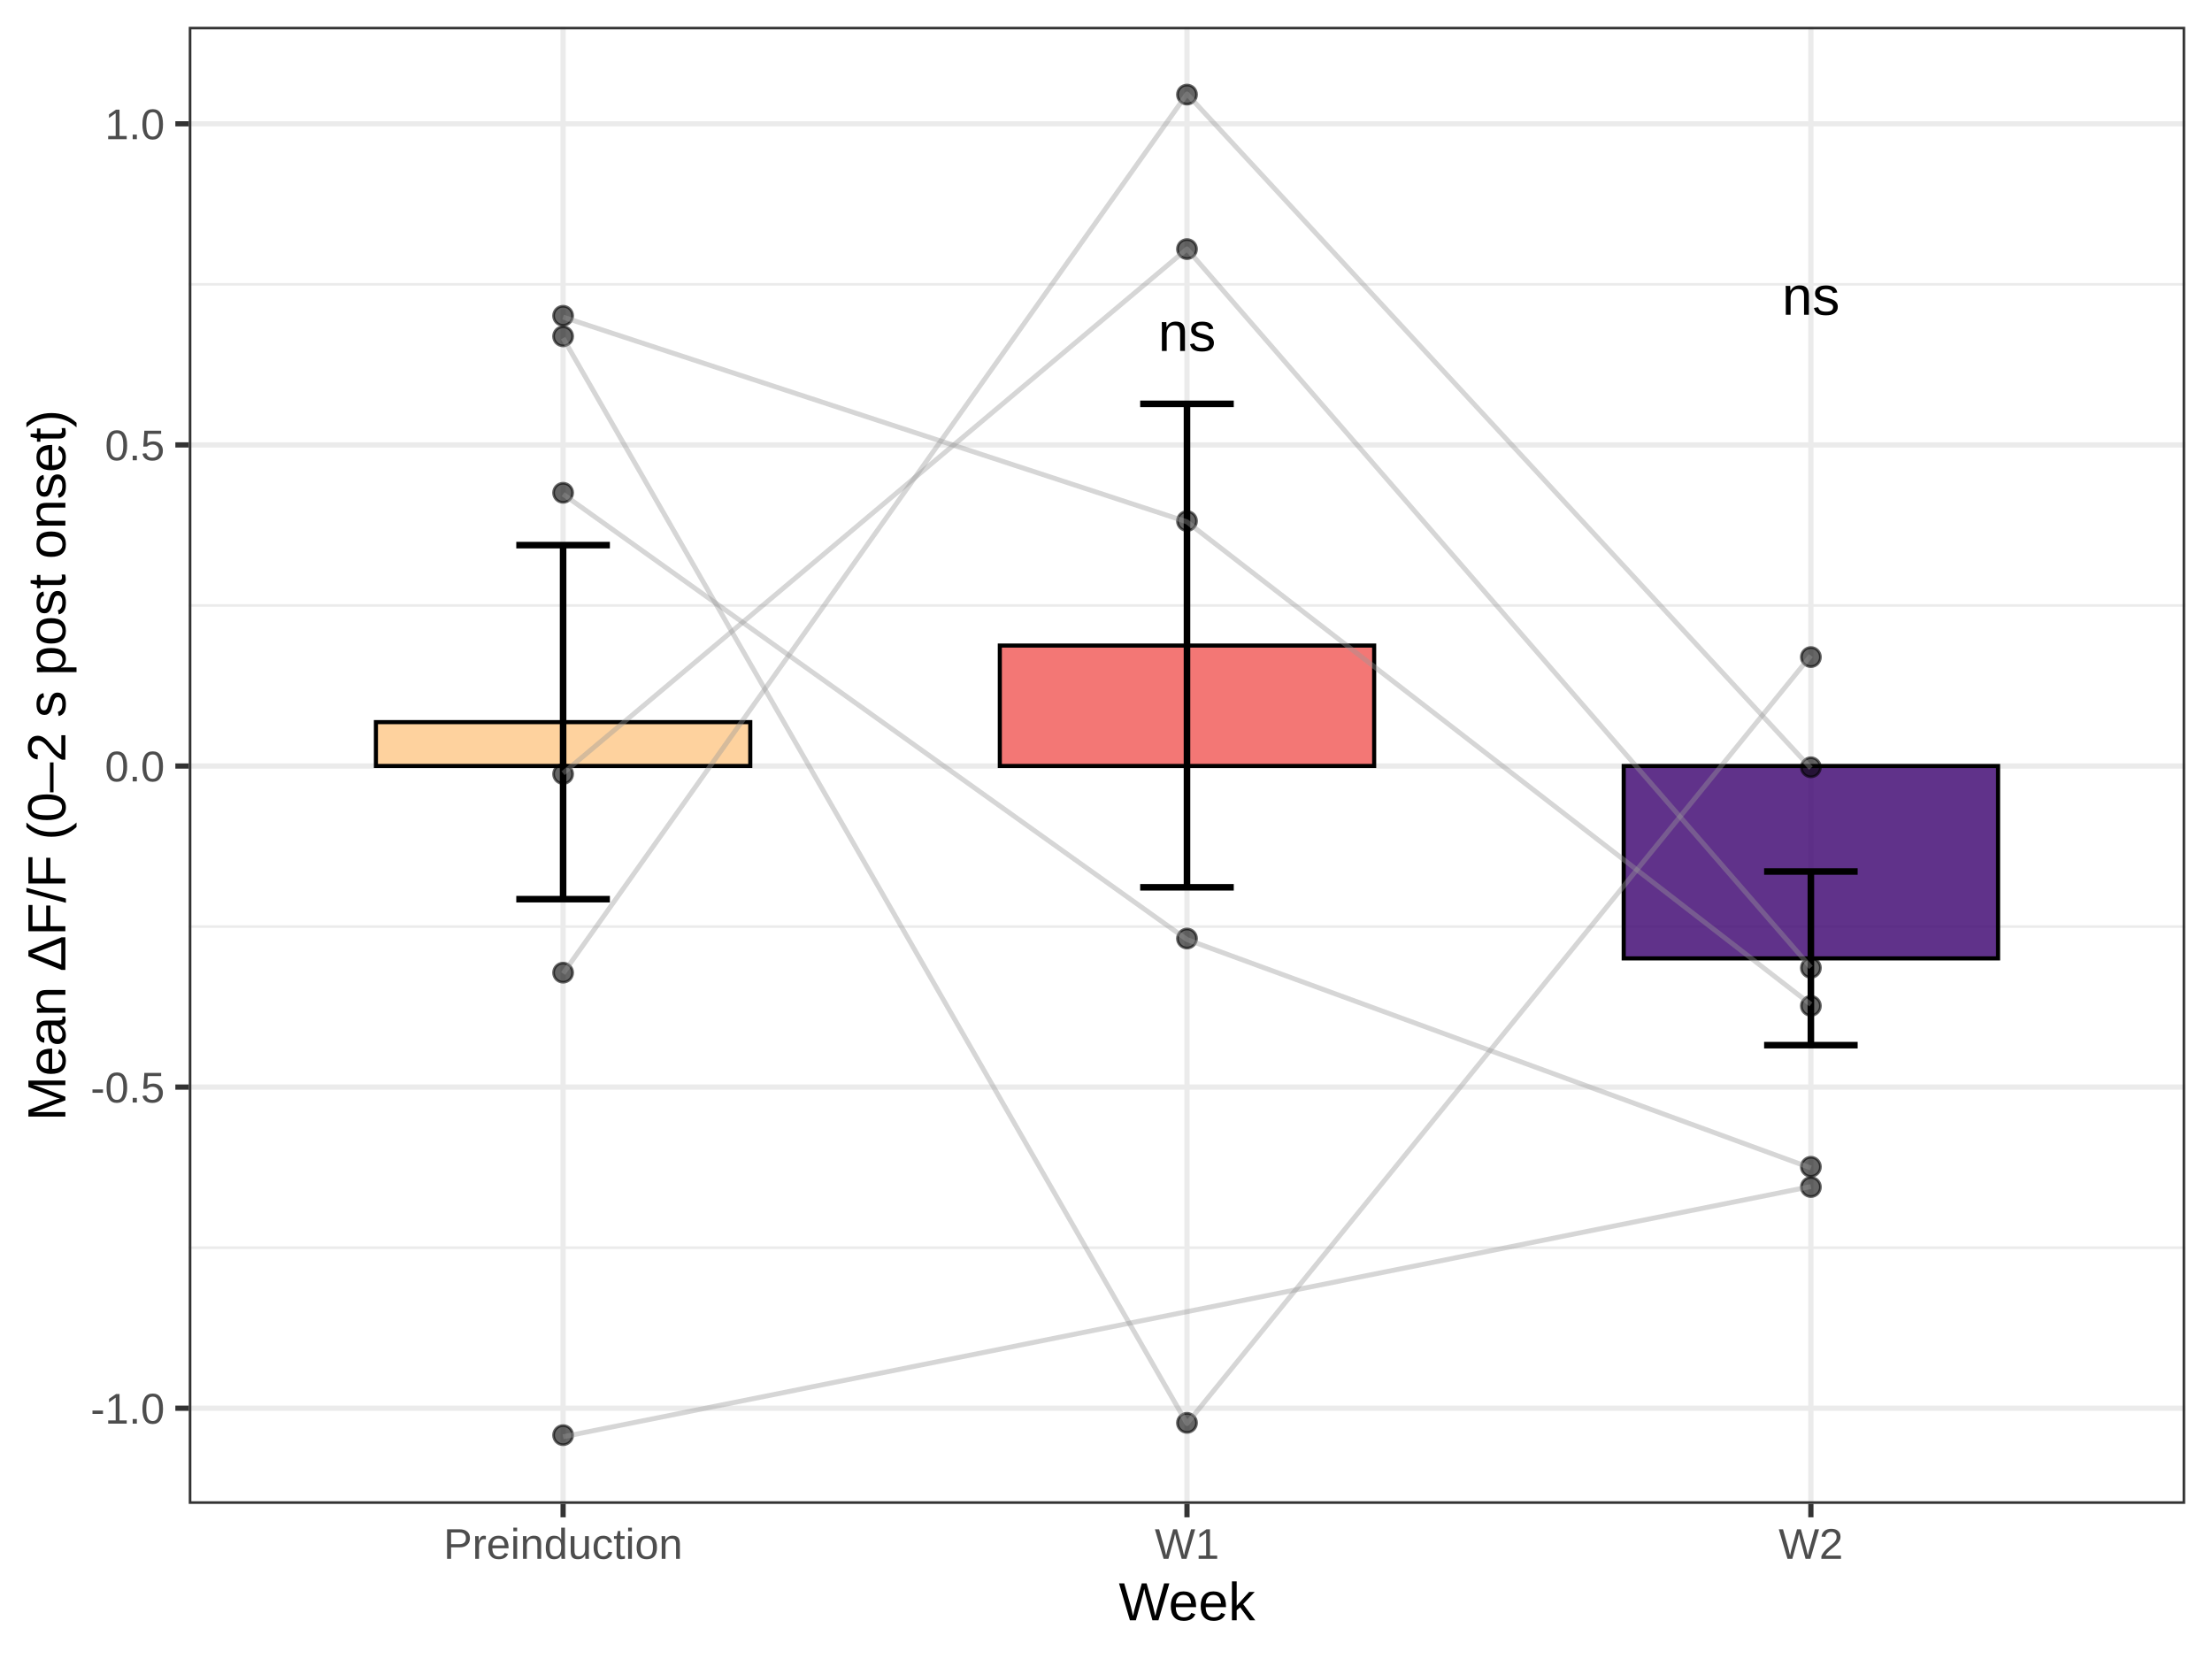
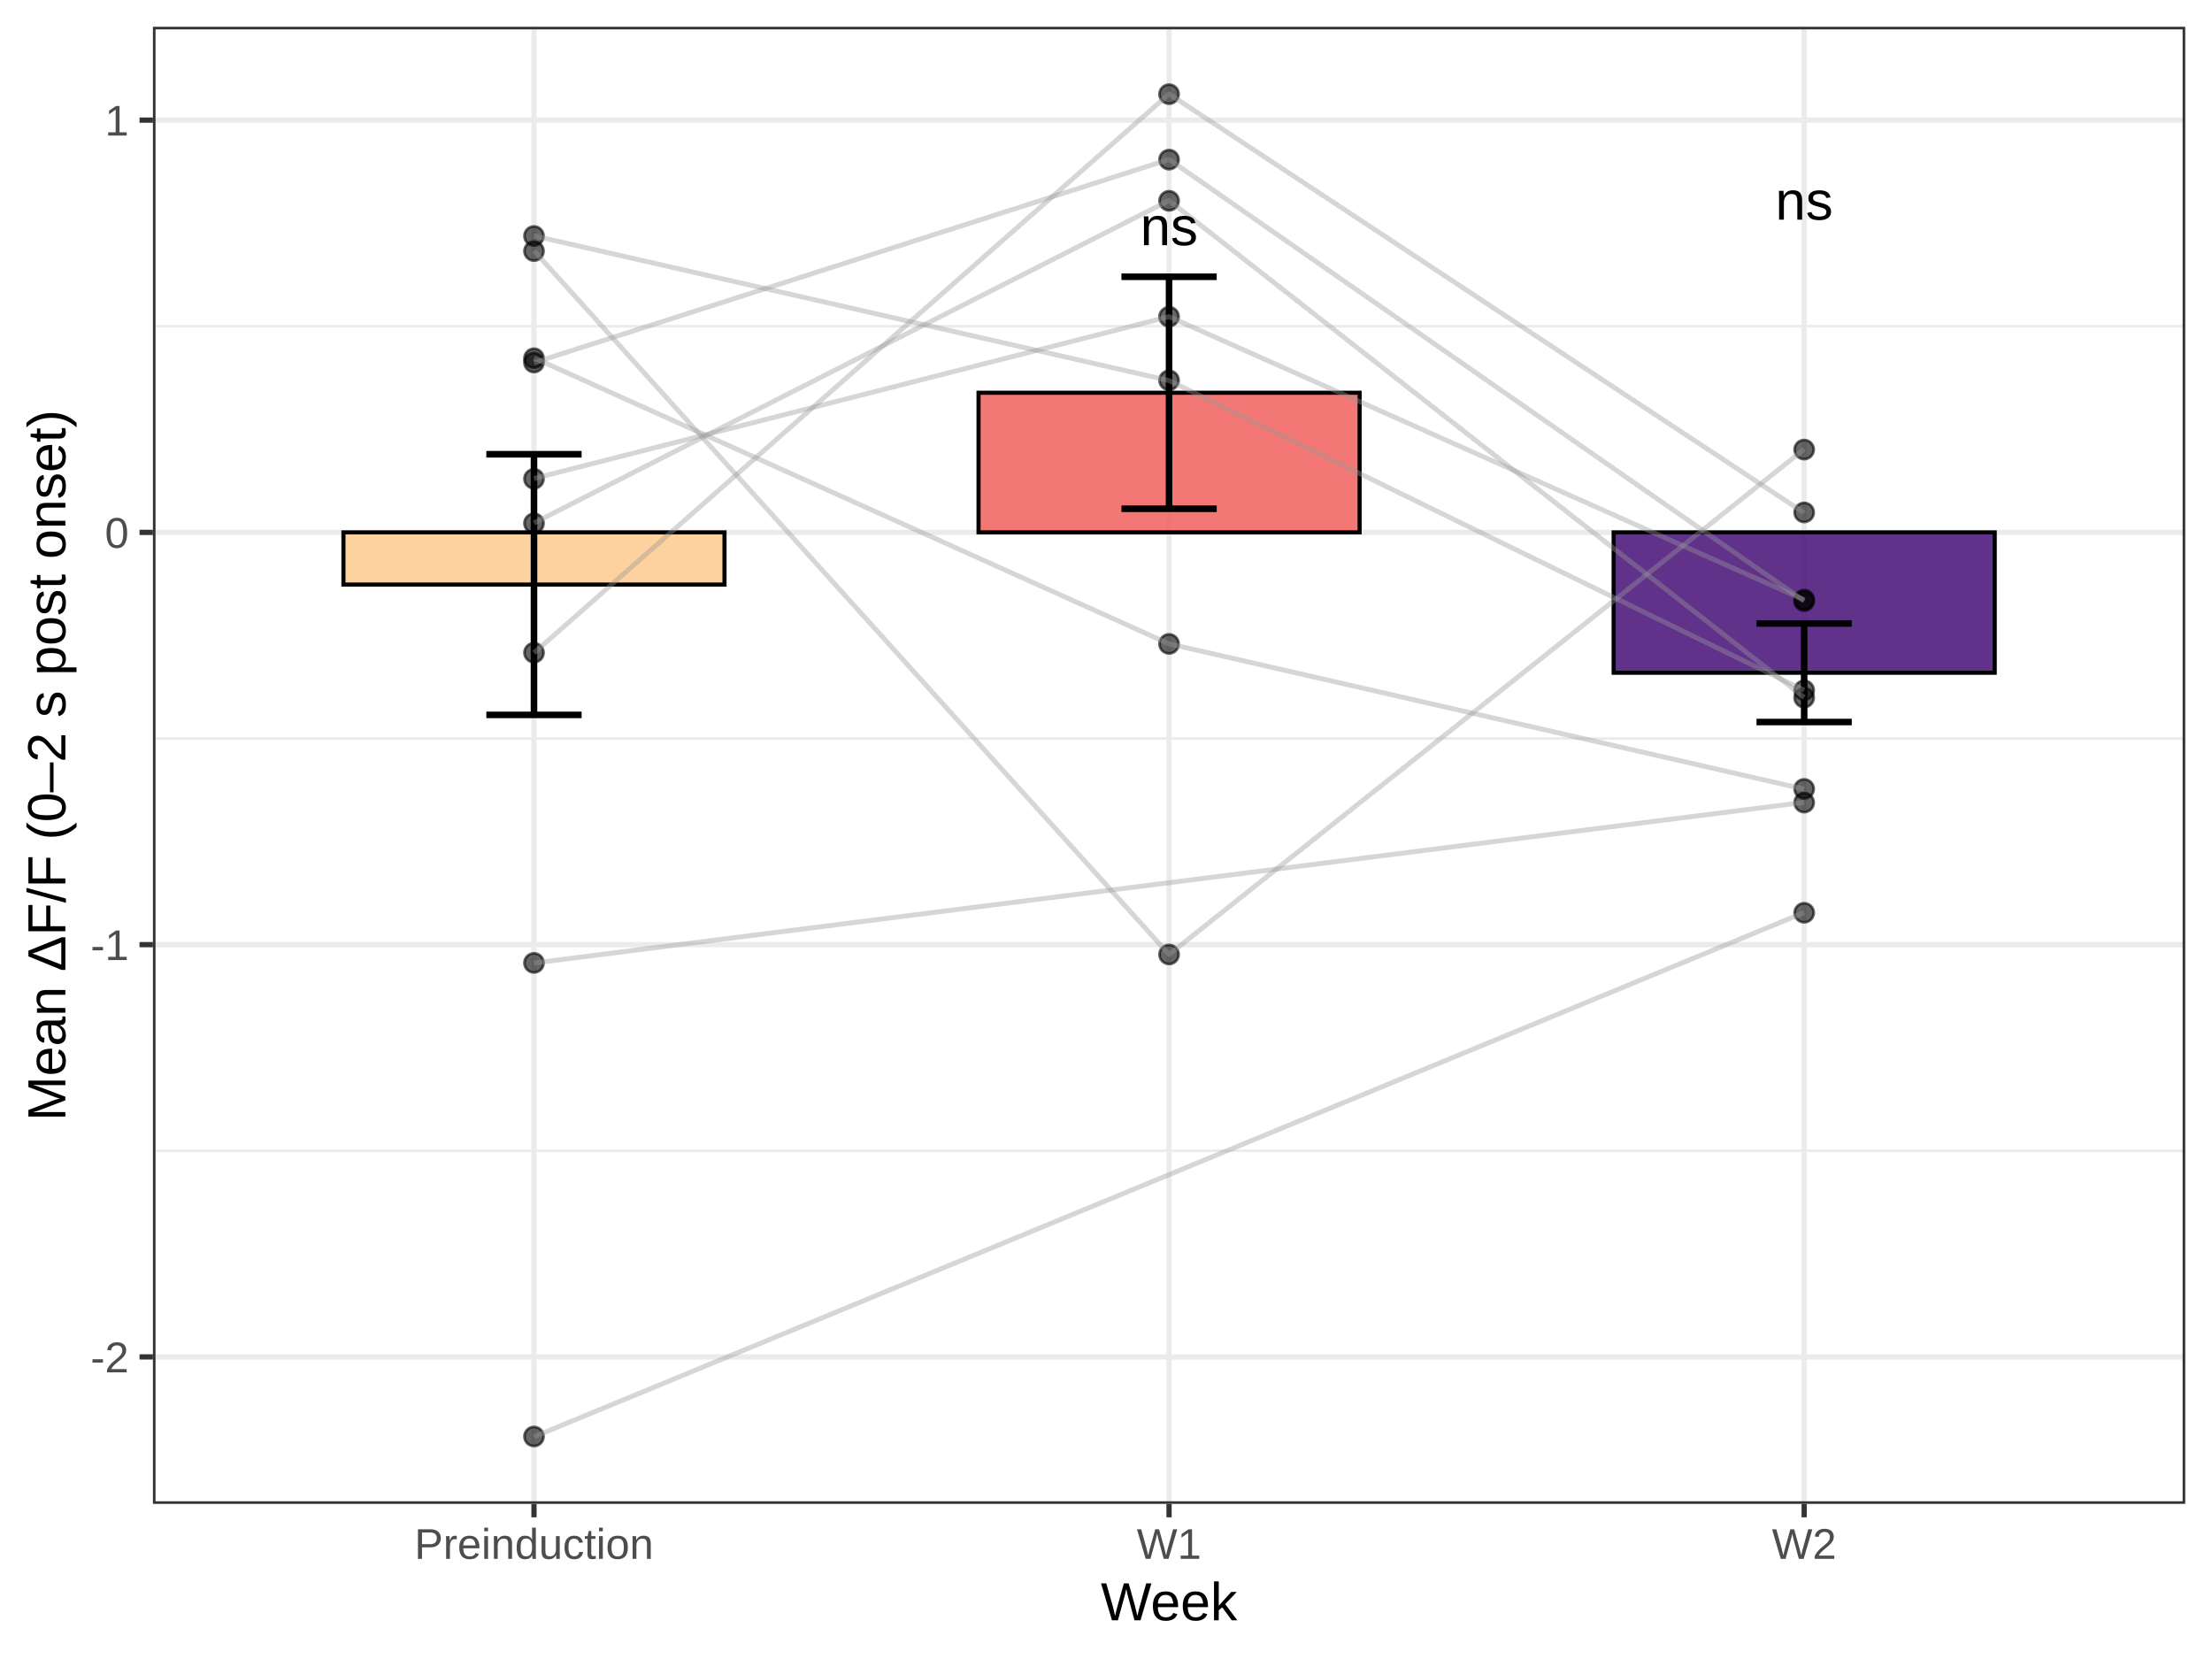
<svg xmlns="http://www.w3.org/2000/svg" class="svglite" width="576.00pt" height="432.00pt" viewBox="0 0 576.00 432.00">
  <defs>
    <style type="text/css">
    .svglite line, .svglite polyline, .svglite polygon, .svglite path, .svglite rect, .svglite circle {
      fill: none;
      stroke: #000000;
      stroke-linecap: round;
      stroke-linejoin: round;
      stroke-miterlimit: 10.00;
    }
    .svglite text {
      white-space: pre;
    }
  </style>
  </defs>
  <rect width="100%" height="100%" style="stroke: none; fill: #FFFFFF;" />
  <defs>
    <clipPath id="cpMC4wMHw1NzYuMDB8MC4wMHw0MzIuMDA=">
      <rect x="0.00" y="0.00" width="576.00" height="432.00" />
    </clipPath>
  </defs>
  <g clip-path="url(#cpMC4wMHw1NzYuMDB8MC4wMHw0MzIuMDA=)">
    <rect x="0.00" y="0.00" width="576.00" height="432.00" style="stroke-width: 1.36; stroke: #FFFFFF; fill: #FFFFFF;" />
  </g>
  <defs>
-     <clipPath id="cpNDkuMTV8NTY5LjAzfDYuOTd8MzkxLjYy">
-       <rect x="49.15" y="6.97" width="519.87" height="384.64" />
+     <clipPath id="cpMzkuODJ8NTY5LjAzfDYuOTd8MzkxLjYy">
+       <rect x="39.82" y="6.97" width="529.21" height="384.64" />
    </clipPath>
  </defs>
-   <g clip-path="url(#cpNDkuMTV8NTY5LjAzfDYuOTd8MzkxLjYy)">
-     <rect x="49.15" y="6.97" width="519.87" height="384.64" style="stroke-width: 1.36; stroke: none; fill: #FFFFFF;" />
-     <polyline points="49.15,324.89 569.03,324.89 " style="stroke-width: 0.68; stroke: #EBEBEB; stroke-linecap: butt;" />
-     <polyline points="49.15,241.27 569.03,241.27 " style="stroke-width: 0.68; stroke: #EBEBEB; stroke-linecap: butt;" />
-     <polyline points="49.15,157.66 569.03,157.66 " style="stroke-width: 0.68; stroke: #EBEBEB; stroke-linecap: butt;" />
-     <polyline points="49.15,74.04 569.03,74.04 " style="stroke-width: 0.68; stroke: #EBEBEB; stroke-linecap: butt;" />
-     <polyline points="49.15,366.70 569.03,366.70 " style="stroke-width: 1.36; stroke: #EBEBEB; stroke-linecap: butt;" />
-     <polyline points="49.15,283.08 569.03,283.08 " style="stroke-width: 1.36; stroke: #EBEBEB; stroke-linecap: butt;" />
-     <polyline points="49.15,199.47 569.03,199.47 " style="stroke-width: 1.36; stroke: #EBEBEB; stroke-linecap: butt;" />
-     <polyline points="49.15,115.85 569.03,115.85 " style="stroke-width: 1.36; stroke: #EBEBEB; stroke-linecap: butt;" />
-     <polyline points="49.15,32.24 569.03,32.24 " style="stroke-width: 1.36; stroke: #EBEBEB; stroke-linecap: butt;" />
-     <polyline points="146.63,391.62 146.63,6.97 " style="stroke-width: 1.36; stroke: #EBEBEB; stroke-linecap: butt;" />
-     <polyline points="309.09,391.62 309.09,6.97 " style="stroke-width: 1.36; stroke: #EBEBEB; stroke-linecap: butt;" />
-     <polyline points="471.55,391.62 471.55,6.97 " style="stroke-width: 1.36; stroke: #EBEBEB; stroke-linecap: butt;" />
-     <rect x="97.89" y="188.04" width="97.48" height="11.42" style="stroke-width: 1.07; stroke-linecap: butt; stroke-linejoin: miter; fill: #FECA8D; fill-opacity: 0.85;" />
-     <rect x="260.35" y="168.10" width="97.48" height="31.36" style="stroke-width: 1.07; stroke-linecap: butt; stroke-linejoin: miter; fill: #F1605D; fill-opacity: 0.85;" />
-     <rect x="422.81" y="199.47" width="97.48" height="50.09" style="stroke-width: 1.07; stroke-linecap: butt; stroke-linejoin: miter; fill: #440F76; fill-opacity: 0.85;" />
-     <polyline points="134.44,141.95 158.81,141.95 " style="stroke-width: 1.71; stroke-linecap: butt;" />
-     <polyline points="146.63,141.95 146.63,234.14 " style="stroke-width: 1.71; stroke-linecap: butt;" />
-     <polyline points="134.44,234.14 158.81,234.14 " style="stroke-width: 1.71; stroke-linecap: butt;" />
-     <polyline points="296.90,105.16 321.27,105.16 " style="stroke-width: 1.71; stroke-linecap: butt;" />
-     <polyline points="309.09,105.16 309.09,231.05 " style="stroke-width: 1.71; stroke-linecap: butt;" />
-     <polyline points="296.90,231.05 321.27,231.05 " style="stroke-width: 1.71; stroke-linecap: butt;" />
-     <polyline points="459.37,226.94 483.73,226.94 " style="stroke-width: 1.71; stroke-linecap: butt;" />
-     <polyline points="471.55,226.94 471.55,272.16 " style="stroke-width: 1.71; stroke-linecap: butt;" />
-     <polyline points="459.37,272.16 483.73,272.16 " style="stroke-width: 1.71; stroke-linecap: butt;" />
-     <circle cx="146.63" cy="253.28" r="2.49" style="stroke-width: 0.71; stroke: #000000; stroke-opacity: 0.60; fill: #000000; fill-opacity: 0.60;" />
-     <circle cx="146.63" cy="201.55" r="2.49" style="stroke-width: 0.71; stroke: #000000; stroke-opacity: 0.60; fill: #000000; fill-opacity: 0.60;" />
-     <circle cx="146.63" cy="128.32" r="2.49" style="stroke-width: 0.71; stroke: #000000; stroke-opacity: 0.60; fill: #000000; fill-opacity: 0.60;" />
-     <circle cx="146.63" cy="82.23" r="2.49" style="stroke-width: 0.71; stroke: #000000; stroke-opacity: 0.60; fill: #000000; fill-opacity: 0.60;" />
-     <circle cx="146.63" cy="87.58" r="2.49" style="stroke-width: 0.71; stroke: #000000; stroke-opacity: 0.60; fill: #000000; fill-opacity: 0.60;" />
-     <circle cx="146.63" cy="373.71" r="2.49" style="stroke-width: 0.71; stroke: #000000; stroke-opacity: 0.60; fill: #000000; fill-opacity: 0.60;" />
-     <circle cx="309.09" cy="24.63" r="2.49" style="stroke-width: 0.71; stroke: #000000; stroke-opacity: 0.60; fill: #000000; fill-opacity: 0.60;" />
-     <circle cx="309.09" cy="64.86" r="2.49" style="stroke-width: 0.71; stroke: #000000; stroke-opacity: 0.60; fill: #000000; fill-opacity: 0.60;" />
-     <circle cx="309.09" cy="244.39" r="2.49" style="stroke-width: 0.71; stroke: #000000; stroke-opacity: 0.60; fill: #000000; fill-opacity: 0.60;" />
-     <circle cx="309.09" cy="135.68" r="2.49" style="stroke-width: 0.71; stroke: #000000; stroke-opacity: 0.60; fill: #000000; fill-opacity: 0.60;" />
-     <circle cx="309.09" cy="370.51" r="2.49" style="stroke-width: 0.71; stroke: #000000; stroke-opacity: 0.60; fill: #000000; fill-opacity: 0.60;" />
-     <circle cx="471.55" cy="261.93" r="2.49" style="stroke-width: 0.71; stroke: #000000; stroke-opacity: 0.60; fill: #000000; fill-opacity: 0.60;" />
-     <circle cx="471.55" cy="171.10" r="2.49" style="stroke-width: 0.71; stroke: #000000; stroke-opacity: 0.60; fill: #000000; fill-opacity: 0.60;" />
-     <circle cx="471.55" cy="309.10" r="2.49" style="stroke-width: 0.71; stroke: #000000; stroke-opacity: 0.60; fill: #000000; fill-opacity: 0.60;" />
-     <circle cx="471.55" cy="199.80" r="2.49" style="stroke-width: 0.71; stroke: #000000; stroke-opacity: 0.60; fill: #000000; fill-opacity: 0.60;" />
-     <circle cx="471.55" cy="252.03" r="2.49" style="stroke-width: 0.71; stroke: #000000; stroke-opacity: 0.60; fill: #000000; fill-opacity: 0.60;" />
-     <circle cx="471.55" cy="303.83" r="2.49" style="stroke-width: 0.71; stroke: #000000; stroke-opacity: 0.60; fill: #000000; fill-opacity: 0.60;" />
-     <polyline points="146.63,201.34 309.09,64.82 471.55,251.92 " style="stroke-width: 1.28; stroke: #999999; stroke-opacity: 0.40; stroke-linecap: butt;" />
-     <polyline points="146.63,253.49 309.09,24.46 471.55,200.01 " style="stroke-width: 1.28; stroke: #999999; stroke-opacity: 0.40; stroke-linecap: butt;" />
-     <polyline points="146.63,88.05 309.09,370.69 471.55,170.71 " style="stroke-width: 1.28; stroke: #999999; stroke-opacity: 0.40; stroke-linecap: butt;" />
-     <polyline points="146.63,374.13 471.55,308.97 " style="stroke-width: 1.28; stroke: #999999; stroke-opacity: 0.40; stroke-linecap: butt;" />
-     <polyline points="146.63,128.68 309.09,244.66 471.55,304.14 " style="stroke-width: 1.28; stroke: #999999; stroke-opacity: 0.40; stroke-linecap: butt;" />
-     <polyline points="146.63,82.57 309.09,135.89 471.55,261.56 " style="stroke-width: 1.28; stroke: #999999; stroke-opacity: 0.40; stroke-linecap: butt;" />
-     <text x="309.09" y="91.40" text-anchor="middle" style="font-size: 14.23px; font-family: &quot;Arial&quot;;" textLength="15.01px" lengthAdjust="spacingAndGlyphs">ns</text>
-     <text x="471.55" y="81.97" text-anchor="middle" style="font-size: 14.23px; font-family: &quot;Arial&quot;;" textLength="15.01px" lengthAdjust="spacingAndGlyphs">ns</text>
-     <rect x="49.15" y="6.97" width="519.87" height="384.64" style="stroke-width: 1.36; stroke: #333333;" />
+   <g clip-path="url(#cpMzkuODJ8NTY5LjAzfDYuOTd8MzkxLjYy)">
+     <rect x="39.82" y="6.97" width="529.21" height="384.64" style="stroke-width: 1.36; stroke: none; fill: #FFFFFF;" />
+     <polyline points="39.82,299.66 569.03,299.66 " style="stroke-width: 0.68; stroke: #EBEBEB; stroke-linecap: butt;" />
+     <polyline points="39.82,192.31 569.03,192.31 " style="stroke-width: 0.68; stroke: #EBEBEB; stroke-linecap: butt;" />
+     <polyline points="39.82,84.96 569.03,84.96 " style="stroke-width: 0.68; stroke: #EBEBEB; stroke-linecap: butt;" />
+     <polyline points="39.82,353.33 569.03,353.33 " style="stroke-width: 1.36; stroke: #EBEBEB; stroke-linecap: butt;" />
+     <polyline points="39.82,245.98 569.03,245.98 " style="stroke-width: 1.36; stroke: #EBEBEB; stroke-linecap: butt;" />
+     <polyline points="39.82,138.63 569.03,138.63 " style="stroke-width: 1.36; stroke: #EBEBEB; stroke-linecap: butt;" />
+     <polyline points="39.82,31.28 569.03,31.28 " style="stroke-width: 1.36; stroke: #EBEBEB; stroke-linecap: butt;" />
+     <polyline points="139.05,391.62 139.05,6.97 " style="stroke-width: 1.36; stroke: #EBEBEB; stroke-linecap: butt;" />
+     <polyline points="304.42,391.62 304.42,6.97 " style="stroke-width: 1.36; stroke: #EBEBEB; stroke-linecap: butt;" />
+     <polyline points="469.80,391.62 469.80,6.97 " style="stroke-width: 1.36; stroke: #EBEBEB; stroke-linecap: butt;" />
+     <rect x="89.43" y="138.63" width="99.23" height="13.59" style="stroke-width: 1.07; stroke-linecap: butt; stroke-linejoin: miter; fill: #FECA8D; fill-opacity: 0.85;" />
+     <rect x="254.81" y="102.27" width="99.23" height="36.36" style="stroke-width: 1.07; stroke-linecap: butt; stroke-linejoin: miter; fill: #F1605D; fill-opacity: 0.85;" />
+     <rect x="420.19" y="138.63" width="99.23" height="36.55" style="stroke-width: 1.07; stroke-linecap: butt; stroke-linejoin: miter; fill: #440F76; fill-opacity: 0.85;" />
+     <polyline points="126.64,118.29 151.45,118.29 " style="stroke-width: 1.71; stroke-linecap: butt;" />
+     <polyline points="139.05,118.29 139.05,186.16 " style="stroke-width: 1.71; stroke-linecap: butt;" />
+     <polyline points="126.64,186.16 151.45,186.16 " style="stroke-width: 1.71; stroke-linecap: butt;" />
+     <polyline points="292.02,72.07 316.83,72.07 " style="stroke-width: 1.71; stroke-linecap: butt;" />
+     <polyline points="304.42,72.07 304.42,132.48 " style="stroke-width: 1.71; stroke-linecap: butt;" />
+     <polyline points="292.02,132.48 316.83,132.48 " style="stroke-width: 1.71; stroke-linecap: butt;" />
+     <polyline points="457.40,162.35 482.20,162.35 " style="stroke-width: 1.71; stroke-linecap: butt;" />
+     <polyline points="469.80,162.35 469.80,188.01 " style="stroke-width: 1.71; stroke-linecap: butt;" />
+     <polyline points="457.40,188.01 482.20,188.01 " style="stroke-width: 1.71; stroke-linecap: butt;" />
+     <circle cx="139.05" cy="374.06" r="2.49" style="stroke-width: 0.71; stroke: #000000; stroke-opacity: 0.60; fill: #000000; fill-opacity: 0.60;" />
+     <circle cx="139.05" cy="124.68" r="2.49" style="stroke-width: 0.71; stroke: #000000; stroke-opacity: 0.60; fill: #000000; fill-opacity: 0.60;" />
+     <circle cx="139.05" cy="94.40" r="2.49" style="stroke-width: 0.71; stroke: #000000; stroke-opacity: 0.60; fill: #000000; fill-opacity: 0.60;" />
+     <circle cx="139.05" cy="169.96" r="2.49" style="stroke-width: 0.71; stroke: #000000; stroke-opacity: 0.60; fill: #000000; fill-opacity: 0.60;" />
+     <circle cx="139.05" cy="136.26" r="2.49" style="stroke-width: 0.71; stroke: #000000; stroke-opacity: 0.60; fill: #000000; fill-opacity: 0.60;" />
+     <circle cx="139.05" cy="93.29" r="2.49" style="stroke-width: 0.71; stroke: #000000; stroke-opacity: 0.60; fill: #000000; fill-opacity: 0.60;" />
+     <circle cx="139.05" cy="61.45" r="2.49" style="stroke-width: 0.71; stroke: #000000; stroke-opacity: 0.60; fill: #000000; fill-opacity: 0.60;" />
+     <circle cx="139.05" cy="65.38" r="2.49" style="stroke-width: 0.71; stroke: #000000; stroke-opacity: 0.60; fill: #000000; fill-opacity: 0.60;" />
+     <circle cx="139.05" cy="250.74" r="2.49" style="stroke-width: 0.71; stroke: #000000; stroke-opacity: 0.60; fill: #000000; fill-opacity: 0.60;" />
+     <circle cx="304.42" cy="24.52" r="2.49" style="stroke-width: 0.71; stroke: #000000; stroke-opacity: 0.60; fill: #000000; fill-opacity: 0.60;" />
+     <circle cx="304.42" cy="52.29" r="2.49" style="stroke-width: 0.71; stroke: #000000; stroke-opacity: 0.60; fill: #000000; fill-opacity: 0.60;" />
+     <circle cx="304.42" cy="167.67" r="2.49" style="stroke-width: 0.71; stroke: #000000; stroke-opacity: 0.60; fill: #000000; fill-opacity: 0.60;" />
+     <circle cx="304.42" cy="82.47" r="2.49" style="stroke-width: 0.71; stroke: #000000; stroke-opacity: 0.60; fill: #000000; fill-opacity: 0.60;" />
+     <circle cx="304.42" cy="41.57" r="2.49" style="stroke-width: 0.71; stroke: #000000; stroke-opacity: 0.60; fill: #000000; fill-opacity: 0.60;" />
+     <circle cx="304.42" cy="99.03" r="2.49" style="stroke-width: 0.71; stroke: #000000; stroke-opacity: 0.60; fill: #000000; fill-opacity: 0.60;" />
+     <circle cx="304.42" cy="248.54" r="2.49" style="stroke-width: 0.71; stroke: #000000; stroke-opacity: 0.60; fill: #000000; fill-opacity: 0.60;" />
+     <circle cx="469.80" cy="179.74" r="2.49" style="stroke-width: 0.71; stroke: #000000; stroke-opacity: 0.60; fill: #000000; fill-opacity: 0.60;" />
+     <circle cx="469.80" cy="117.07" r="2.49" style="stroke-width: 0.71; stroke: #000000; stroke-opacity: 0.60; fill: #000000; fill-opacity: 0.60;" />
+     <circle cx="469.80" cy="208.99" r="2.49" style="stroke-width: 0.71; stroke: #000000; stroke-opacity: 0.60; fill: #000000; fill-opacity: 0.60;" />
+     <circle cx="469.80" cy="133.44" r="2.49" style="stroke-width: 0.71; stroke: #000000; stroke-opacity: 0.60; fill: #000000; fill-opacity: 0.60;" />
+     <circle cx="469.80" cy="181.67" r="2.49" style="stroke-width: 0.71; stroke: #000000; stroke-opacity: 0.60; fill: #000000; fill-opacity: 0.60;" />
+     <circle cx="469.80" cy="205.43" r="2.49" style="stroke-width: 0.71; stroke: #000000; stroke-opacity: 0.60; fill: #000000; fill-opacity: 0.60;" />
+     <circle cx="469.80" cy="237.68" r="2.49" style="stroke-width: 0.71; stroke: #000000; stroke-opacity: 0.60; fill: #000000; fill-opacity: 0.60;" />
+     <circle cx="469.80" cy="156.54" r="2.49" style="stroke-width: 0.71; stroke: #000000; stroke-opacity: 0.60; fill: #000000; fill-opacity: 0.60;" />
+     <circle cx="469.80" cy="156.12" r="2.49" style="stroke-width: 0.71; stroke: #000000; stroke-opacity: 0.60; fill: #000000; fill-opacity: 0.60;" />
+     <polyline points="139.05,136.18 304.42,52.20 469.80,181.63 " style="stroke-width: 1.28; stroke: #999999; stroke-opacity: 0.40; stroke-linecap: butt;" />
+     <polyline points="139.05,170.00 304.42,24.46 469.80,133.55 " style="stroke-width: 1.28; stroke: #999999; stroke-opacity: 0.40; stroke-linecap: butt;" />
+     <polyline points="139.05,65.30 304.42,248.55 469.80,116.98 " style="stroke-width: 1.28; stroke: #999999; stroke-opacity: 0.40; stroke-linecap: butt;" />
+     <polyline points="139.05,250.76 469.80,208.93 " style="stroke-width: 1.28; stroke: #999999; stroke-opacity: 0.40; stroke-linecap: butt;" />
+     <polyline points="139.05,93.20 304.42,167.65 469.80,205.49 " style="stroke-width: 1.28; stroke: #999999; stroke-opacity: 0.40; stroke-linecap: butt;" />
+     <polyline points="139.05,124.60 304.42,82.45 469.80,156.19 " style="stroke-width: 1.28; stroke: #999999; stroke-opacity: 0.40; stroke-linecap: butt;" />
+     <polyline points="139.05,61.42 304.42,99.10 469.80,179.75 " style="stroke-width: 1.28; stroke: #999999; stroke-opacity: 0.40; stroke-linecap: butt;" />
+     <polyline points="139.05,374.13 469.80,237.62 " style="stroke-width: 1.28; stroke: #999999; stroke-opacity: 0.40; stroke-linecap: butt;" />
+     <polyline points="139.05,94.44 304.42,41.51 469.80,156.49 " style="stroke-width: 1.28; stroke: #999999; stroke-opacity: 0.40; stroke-linecap: butt;" />
+     <text x="304.42" y="63.85" text-anchor="middle" style="font-size: 14.23px; font-family: &quot;Arial&quot;;" textLength="15.01px" lengthAdjust="spacingAndGlyphs">ns</text>
+     <text x="469.80" y="57.20" text-anchor="middle" style="font-size: 14.23px; font-family: &quot;Arial&quot;;" textLength="15.01px" lengthAdjust="spacingAndGlyphs">ns</text>
+     <rect x="39.82" y="6.97" width="529.21" height="384.64" style="stroke-width: 1.36; stroke: #333333;" />
  </g>
  <g clip-path="url(#cpMC4wMHw1NzYuMDB8MC4wMHw0MzIuMDA=)">
-     <text x="42.88" y="370.71" text-anchor="end" style="font-size: 11.20px;fill: #4D4D4D; font-family: &quot;Arial&quot;;" textLength="19.27px" lengthAdjust="spacingAndGlyphs">-1.0</text>
-     <text x="42.88" y="287.09" text-anchor="end" style="font-size: 11.20px;fill: #4D4D4D; font-family: &quot;Arial&quot;;" textLength="19.27px" lengthAdjust="spacingAndGlyphs">-0.5</text>
-     <text x="42.88" y="203.48" text-anchor="end" style="font-size: 11.20px;fill: #4D4D4D; font-family: &quot;Arial&quot;;" textLength="15.55px" lengthAdjust="spacingAndGlyphs">0.0</text>
-     <text x="42.88" y="119.86" text-anchor="end" style="font-size: 11.20px;fill: #4D4D4D; font-family: &quot;Arial&quot;;" textLength="15.55px" lengthAdjust="spacingAndGlyphs">0.5</text>
-     <text x="42.88" y="36.25" text-anchor="end" style="font-size: 11.20px;fill: #4D4D4D; font-family: &quot;Arial&quot;;" textLength="15.55px" lengthAdjust="spacingAndGlyphs">1.0</text>
-     <polyline points="45.66,366.70 49.15,366.70 " style="stroke-width: 1.36; stroke: #333333; stroke-linecap: butt;" />
-     <polyline points="45.66,283.08 49.15,283.08 " style="stroke-width: 1.36; stroke: #333333; stroke-linecap: butt;" />
-     <polyline points="45.66,199.47 49.15,199.47 " style="stroke-width: 1.36; stroke: #333333; stroke-linecap: butt;" />
-     <polyline points="45.66,115.85 49.15,115.85 " style="stroke-width: 1.36; stroke: #333333; stroke-linecap: butt;" />
-     <polyline points="45.66,32.24 49.15,32.24 " style="stroke-width: 1.36; stroke: #333333; stroke-linecap: butt;" />
-     <polyline points="146.63,395.10 146.63,391.62 " style="stroke-width: 1.36; stroke: #333333; stroke-linecap: butt;" />
-     <polyline points="309.09,395.10 309.09,391.62 " style="stroke-width: 1.36; stroke: #333333; stroke-linecap: butt;" />
-     <polyline points="471.55,395.10 471.55,391.62 " style="stroke-width: 1.36; stroke: #333333; stroke-linecap: butt;" />
-     <text x="146.63" y="405.92" text-anchor="middle" style="font-size: 11.20px;fill: #4D4D4D; font-family: &quot;Arial&quot;;" textLength="62.18px" lengthAdjust="spacingAndGlyphs">Preinduction</text>
-     <text x="309.09" y="405.92" text-anchor="middle" style="font-size: 11.20px;fill: #4D4D4D; font-family: &quot;Arial&quot;;" textLength="16.78px" lengthAdjust="spacingAndGlyphs">W1</text>
-     <text x="471.55" y="405.92" text-anchor="middle" style="font-size: 11.20px;fill: #4D4D4D; font-family: &quot;Arial&quot;;" textLength="16.78px" lengthAdjust="spacingAndGlyphs">W2</text>
-     <text x="309.09" y="421.93" text-anchor="middle" style="font-size: 14.00px; font-family: &quot;Arial&quot;;" textLength="35.78px" lengthAdjust="spacingAndGlyphs">Week</text>
+     <text x="33.54" y="357.35" text-anchor="end" style="font-size: 11.20px;fill: #4D4D4D; font-family: &quot;Arial&quot;;" textLength="9.94px" lengthAdjust="spacingAndGlyphs">-2</text>
+     <text x="33.54" y="250.00" text-anchor="end" style="font-size: 11.20px;fill: #4D4D4D; font-family: &quot;Arial&quot;;" textLength="9.94px" lengthAdjust="spacingAndGlyphs">-1</text>
+     <text x="33.54" y="142.65" text-anchor="end" style="font-size: 11.20px;fill: #4D4D4D; font-family: &quot;Arial&quot;;" textLength="6.22px" lengthAdjust="spacingAndGlyphs">0</text>
+     <text x="33.54" y="35.30" text-anchor="end" style="font-size: 11.20px;fill: #4D4D4D; font-family: &quot;Arial&quot;;" textLength="6.22px" lengthAdjust="spacingAndGlyphs">1</text>
+     <polyline points="36.33,353.33 39.82,353.33 " style="stroke-width: 1.36; stroke: #333333; stroke-linecap: butt;" />
+     <polyline points="36.33,245.98 39.82,245.98 " style="stroke-width: 1.36; stroke: #333333; stroke-linecap: butt;" />
+     <polyline points="36.33,138.63 39.82,138.63 " style="stroke-width: 1.36; stroke: #333333; stroke-linecap: butt;" />
+     <polyline points="36.33,31.28 39.82,31.28 " style="stroke-width: 1.36; stroke: #333333; stroke-linecap: butt;" />
+     <polyline points="139.05,395.10 139.05,391.62 " style="stroke-width: 1.36; stroke: #333333; stroke-linecap: butt;" />
+     <polyline points="304.42,395.10 304.42,391.62 " style="stroke-width: 1.36; stroke: #333333; stroke-linecap: butt;" />
+     <polyline points="469.80,395.10 469.80,391.62 " style="stroke-width: 1.36; stroke: #333333; stroke-linecap: butt;" />
+     <text x="139.05" y="405.92" text-anchor="middle" style="font-size: 11.20px;fill: #4D4D4D; font-family: &quot;Arial&quot;;" textLength="62.18px" lengthAdjust="spacingAndGlyphs">Preinduction</text>
+     <text x="304.42" y="405.92" text-anchor="middle" style="font-size: 11.20px;fill: #4D4D4D; font-family: &quot;Arial&quot;;" textLength="16.78px" lengthAdjust="spacingAndGlyphs">W1</text>
+     <text x="469.80" y="405.92" text-anchor="middle" style="font-size: 11.20px;fill: #4D4D4D; font-family: &quot;Arial&quot;;" textLength="16.78px" lengthAdjust="spacingAndGlyphs">W2</text>
+     <text x="304.42" y="421.93" text-anchor="middle" style="font-size: 14.00px; font-family: &quot;Arial&quot;;" textLength="35.78px" lengthAdjust="spacingAndGlyphs">Week</text>
    <text transform="translate(17.02,199.30) rotate(-90)" text-anchor="middle" style="font-size: 14.00px; font-family: &quot;Arial&quot;;" textLength="185.93px" lengthAdjust="spacingAndGlyphs">Mean ΔF/F (0–2 s post onset)</text>
  </g>
</svg>
